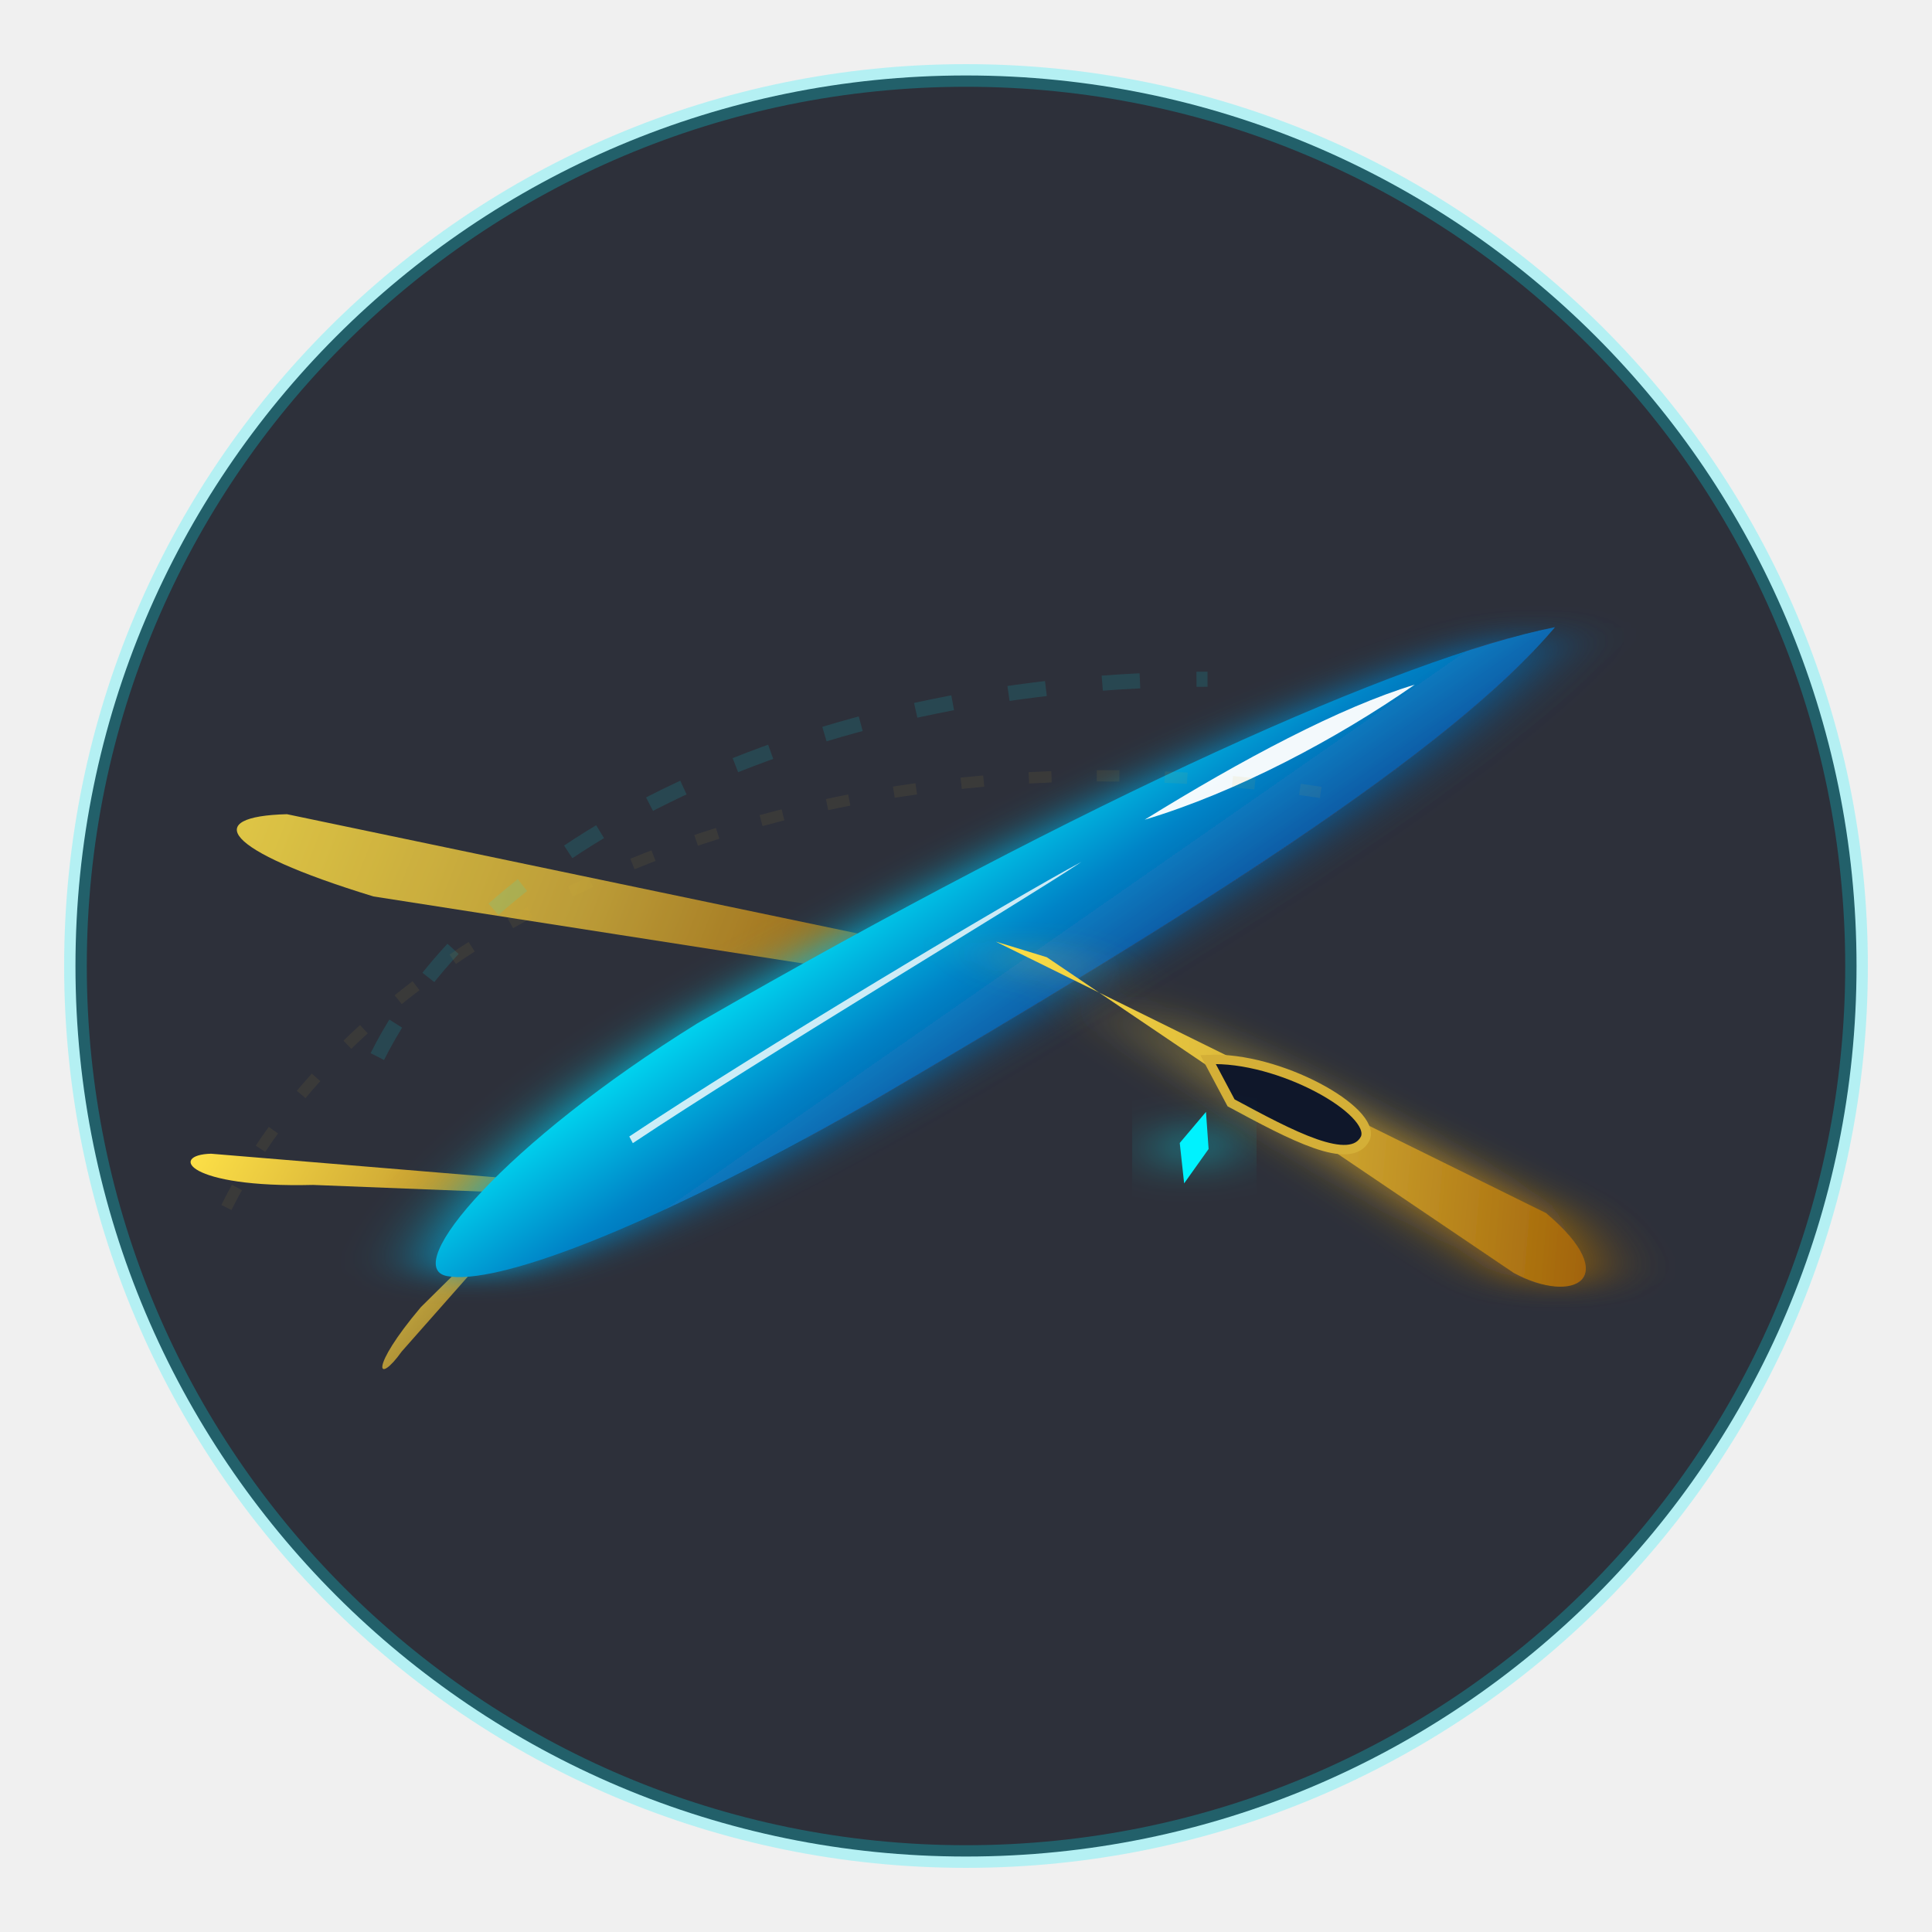
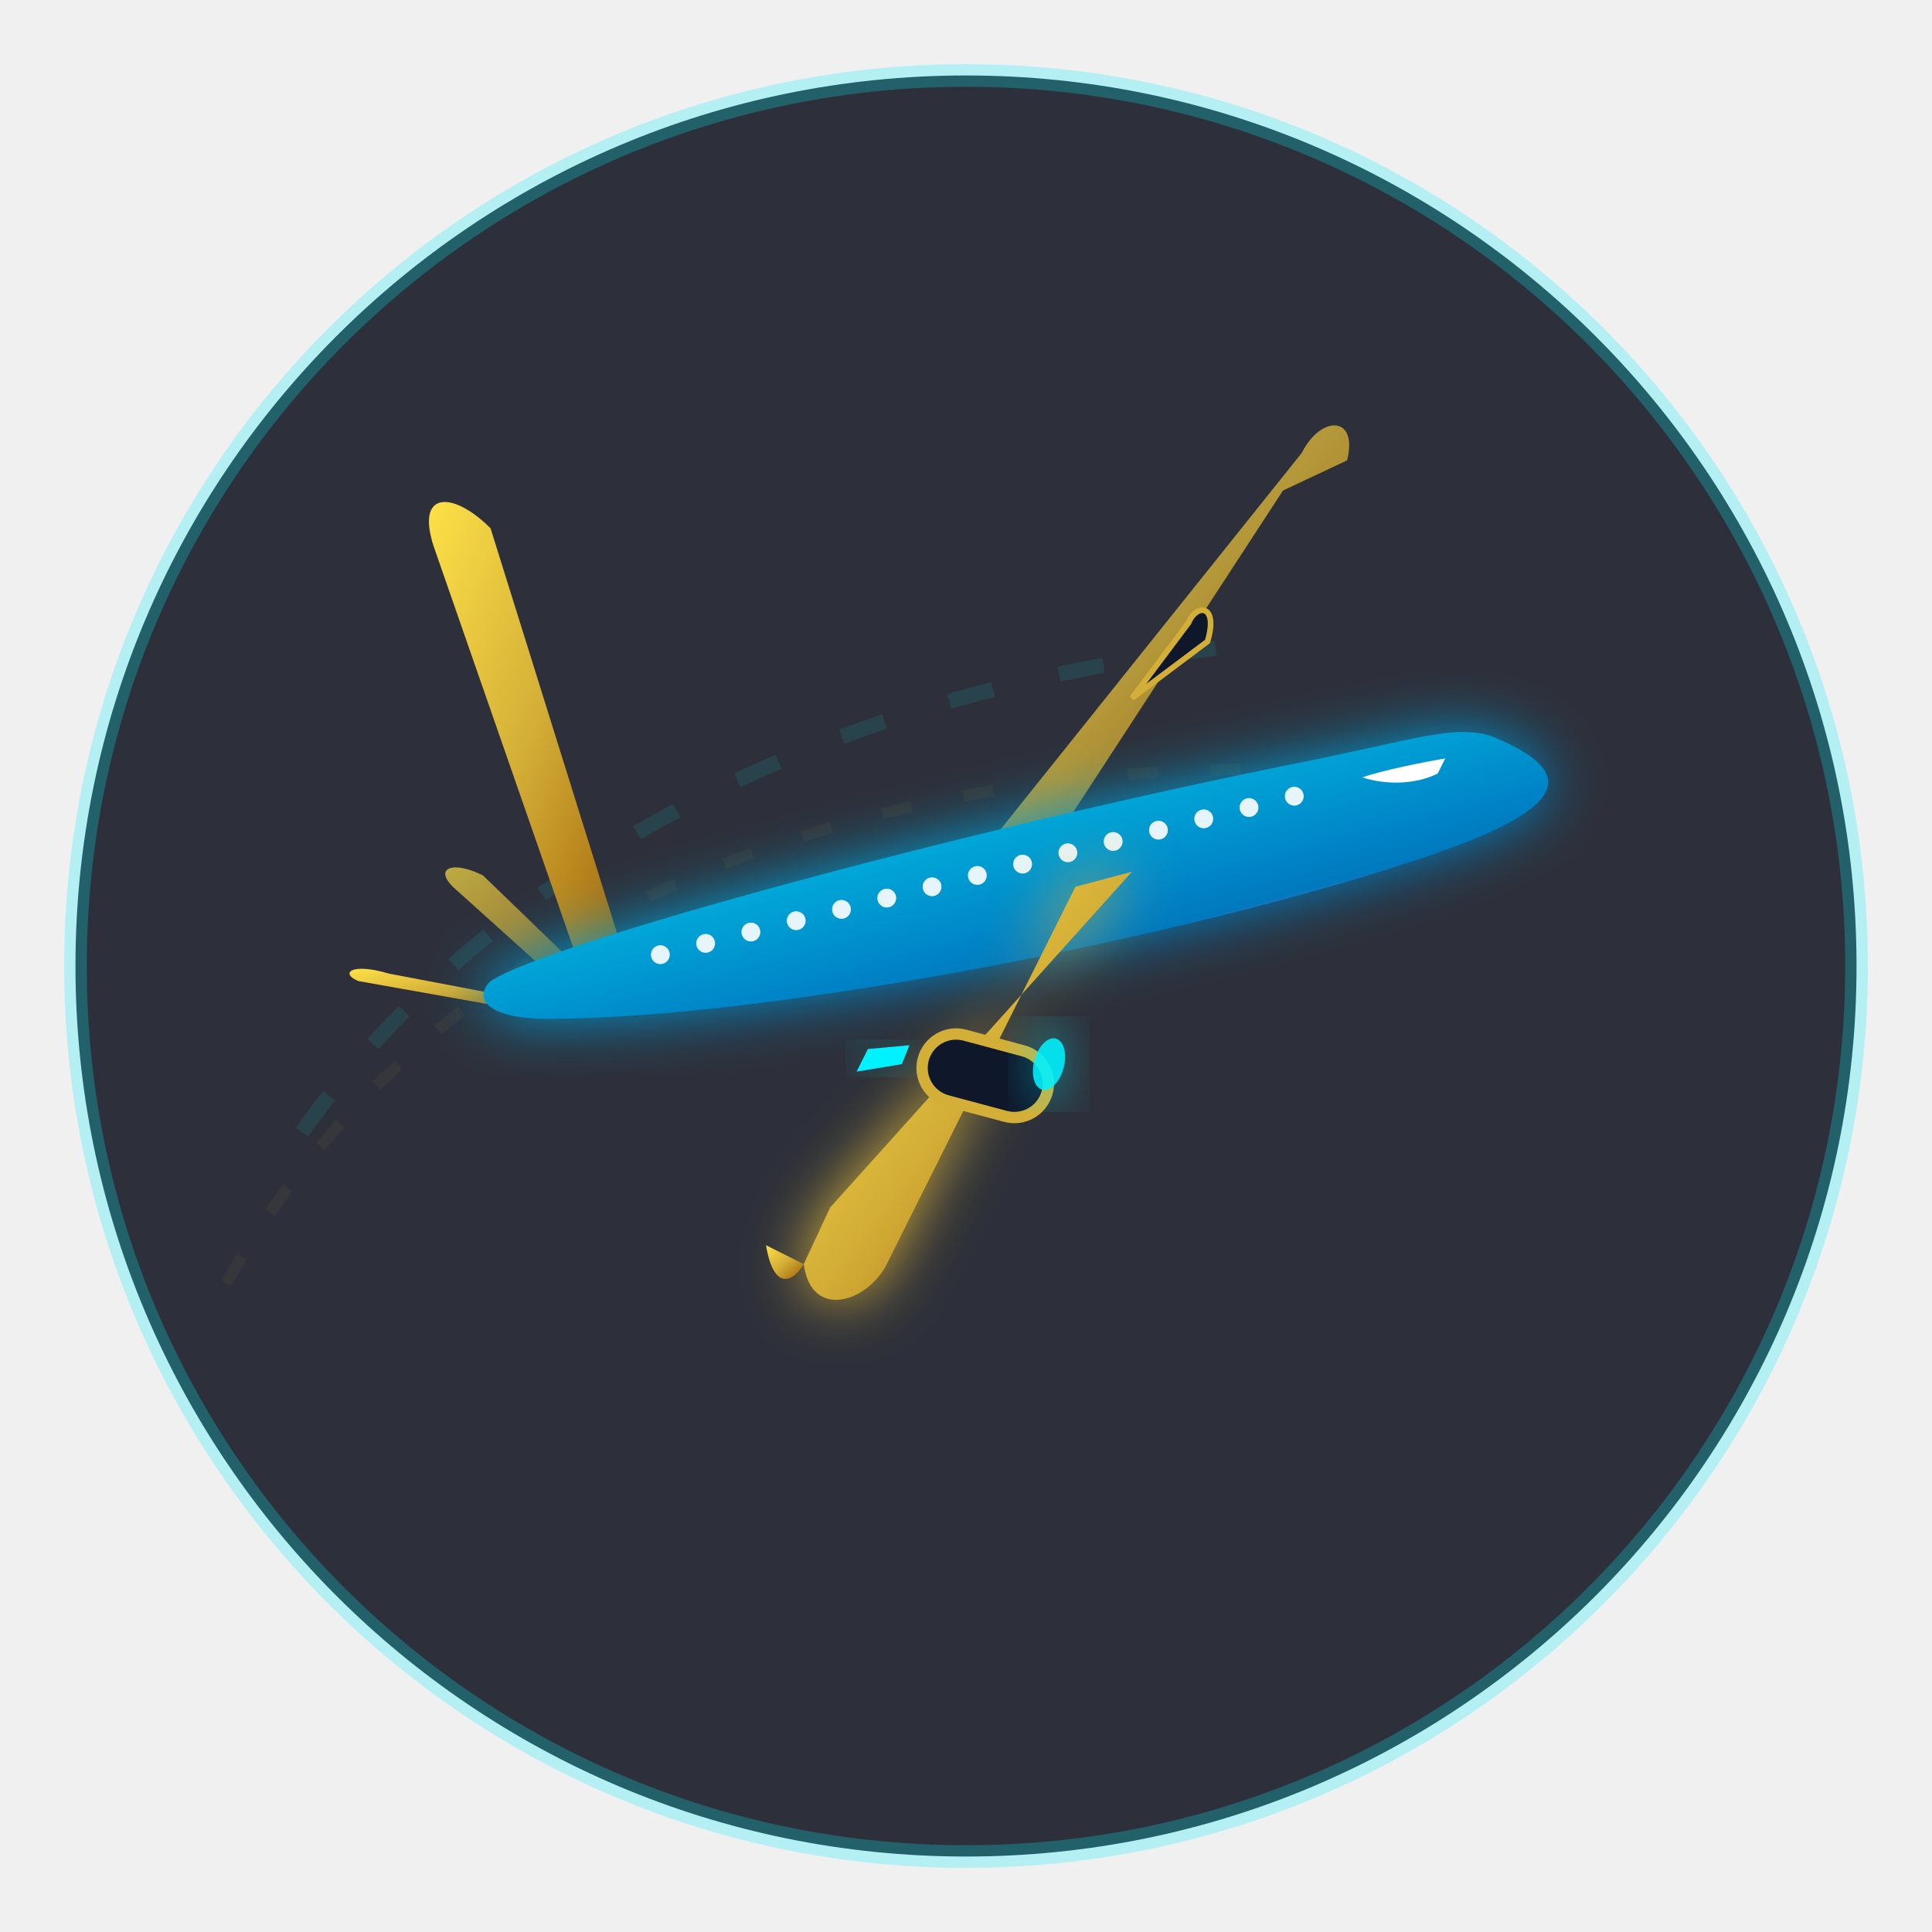
<svg xmlns="http://www.w3.org/2000/svg" viewBox="0 0 512 512" width="100%" height="100%">
  <defs>
    <linearGradient id="fuselageGrad" x1="0%" y1="0%" x2="100%" y2="100%">
      <stop offset="0%" stop-color="#00f2fe" />
-       <stop offset="50%" stop-color="#0284c7" />
+       <stop offset="60%" stop-color="#0284c7" />
      <stop offset="100%" stop-color="#1e3b8a" />
    </linearGradient>
    <linearGradient id="goldGrad" x1="0%" y1="0%" x2="100%" y2="100%">
      <stop offset="0%" stop-color="#fde047" />
      <stop offset="50%" stop-color="#d4af37" />
      <stop offset="100%" stop-color="#a16207" />
    </linearGradient>
    <filter id="subtleGlow" x="-20%" y="-20%" width="140%" height="140%">
      <feGaussianBlur stdDeviation="8" result="blur" />
      <feComposite in="SourceGraphic" in2="blur" operator="over" />
    </filter>
  </defs>
  <circle cx="256" cy="256" r="236" fill="rgba(11, 15, 26, 0.85)" stroke="rgba(0, 242, 254, 0.25)" stroke-width="6" />
-   <g transform="translate(256, 256) rotate(-28)">
-     <path d="M -20,-20 L -140,-120 C -160,-130 -160,-120 -130,-90 L -10,0 Z" fill="url(#goldGrad)" opacity="0.85" />
-     <path d="M -130,-5 L -200,-50 C -210,-55 -210,-45 -180,-30 L -120,5 Z" fill="url(#goldGrad)" />
-     <path d="M -140,5 L -180,20 C -190,25 -190,20 -170,12 L -130,0 Z" fill="url(#goldGrad)" opacity="0.8" />
-     <path d="M 180,-6 C 140,-18 50,-24 -70,-20 C -130,-16 -170,0 -160,8 C -150,16 -110,22 -40,20 C 60,16 140,10 180,-6 Z" fill="url(#fuselageGrad)" filter="url(#subtleGlow)" />
-     <path d="M 140,-10 C 120,-14 90,-14 60,-12 C 85,-7 115,-7 140,-10 Z" fill="#ffffff" opacity="0.95" />
-     <path d="M 40,-10 C 20,-10 -60,-6 -100,-2 L -100,0 C -60,-4 20,-8 40,-10 Z" fill="#ffffff" opacity="0.8" />
-     <path d="M 20,8 L 90,140 C 100,155 115,155 105,130 L 10,-2 Z" fill="url(#goldGrad)" filter="url(#subtleGlow)" />
-     <path d="M 45,65 C 55,80 65,95 72,90 C 78,85 62,60 45,52 Z" fill="#0f172a" stroke="#d4af37" stroke-width="2.5" />
-     <polygon points="34,73 24,78 28,68 38,64" fill="#00f2fe" filter="url(#subtleGlow)" />
+   <path d="M 80,300 C 130,230 220,180 340,170" fill="none" stroke="rgba(0, 242, 254, 0.1)" stroke-width="4" stroke-dasharray="12 18" />
+   <path d="M 60,340 C 110,250 220,195 370,205" fill="none" stroke="rgba(212, 175, 55, 0.06)" stroke-width="3" stroke-dasharray="8 14" />
+   <g transform="translate(25, 10)">
+     <path d="M 240,210 L 320,110 C 325,100 335,100 332,112 L 315,120 L 255,212 Z" fill="url(#goldGrad)" opacity="0.8" />
+     <path d="M 275,175 L 290,155 C 292,150 298,150 295,160 Z" fill="#0f172a" stroke="#d4af37" stroke-width="1.5" />
+     <path d="M 125,252 L 95,225 C 90,220 95,218 103,222 L 132,250 Z" fill="url(#goldGrad)" opacity="0.7" />
+     <path d="M 115,258 L 70,250 C 65,248 68,245 78,248 L 120,256 Z" fill="url(#goldGrad)" />
+     <path d="M 130,250 L 90,135 C 85,120 95,120 105,130 L 140,242 Z" fill="url(#goldGrad)" />
+     <path d="M 370,185 C 395,195 390,205 350,218 C 290,238 180,260 120,260 C 105,260 100,255 105,250 C 120,240 230,210 320,192 C 350,186 360,182 370,185 Z" fill="url(#fuselageGrad)" filter="url(#subtleGlow)" />
+     <path d="M 358,191 C 352,192 342,194 336,196 C 342,198 350,198 356,195 Z" fill="#ffffff" />
+     <circle cx="318" cy="201" r="2.5" fill="#ffffff" opacity="0.9" />
+     <circle cx="306" cy="204" r="2.5" fill="#ffffff" opacity="0.9" />
+     <circle cx="294" cy="207" r="2.5" fill="#ffffff" opacity="0.9" />
+     <circle cx="282" cy="210" r="2.5" fill="#ffffff" opacity="0.9" />
+     <circle cx="270" cy="213" r="2.5" fill="#ffffff" opacity="0.9" />
+     <circle cx="258" cy="216" r="2.5" fill="#ffffff" opacity="0.9" />
+     <circle cx="246" cy="219" r="2.5" fill="#ffffff" opacity="0.9" />
+     <circle cx="234" cy="222" r="2.5" fill="#ffffff" opacity="0.9" />
+     <circle cx="222" cy="225" r="2.5" fill="#ffffff" opacity="0.9" />
+     <circle cx="210" cy="228" r="2.5" fill="#ffffff" opacity="0.9" />
+     <circle cx="198" cy="231" r="2.5" fill="#ffffff" opacity="0.9" />
+     <circle cx="186" cy="234" r="2.5" fill="#ffffff" opacity="0.9" />
+     <circle cx="174" cy="237" r="2.5" fill="#ffffff" opacity="0.9" />
+     <circle cx="162" cy="240" r="2.5" fill="#ffffff" opacity="0.9" />
+     <circle cx="150" cy="243" r="2.5" fill="#ffffff" opacity="0.9" />
+     <path d="M 260,225 L 210,325 C 205,335 190,340 188,325 L 195,310 L 275,221 Z" fill="url(#goldGrad)" filter="url(#subtleGlow)" />
+     <path d="M 188,325 C 185,330 180,332 178,320 L 188,325 Z" fill="url(#goldGrad)" />
+     <rect x="222" y="262" width="34" height="18" rx="9" fill="#0f172a" stroke="#d4af37" stroke-width="3" transform="rotate(15 222 262)" />
+     <ellipse cx="253" cy="272" rx="4" ry="7" fill="#00f2fe" opacity="0.9" filter="url(#subtleGlow)" transform="rotate(15 253 272)" />
+     <polygon points="214,272 202,274 205,268 216,267" fill="#00f2fe" filter="url(#subtleGlow)" />
  </g>
-   <path d="M 100,280 C 130,220 220,180 320,180" fill="none" stroke="rgba(0, 242, 254, 0.12)" stroke-width="4" stroke-dasharray="10 15" />
-   <path d="M 60,320 C 100,240 220,190 350,210" fill="none" stroke="rgba(212, 175, 55, 0.08)" stroke-width="3" stroke-dasharray="6 12" />
</svg>
